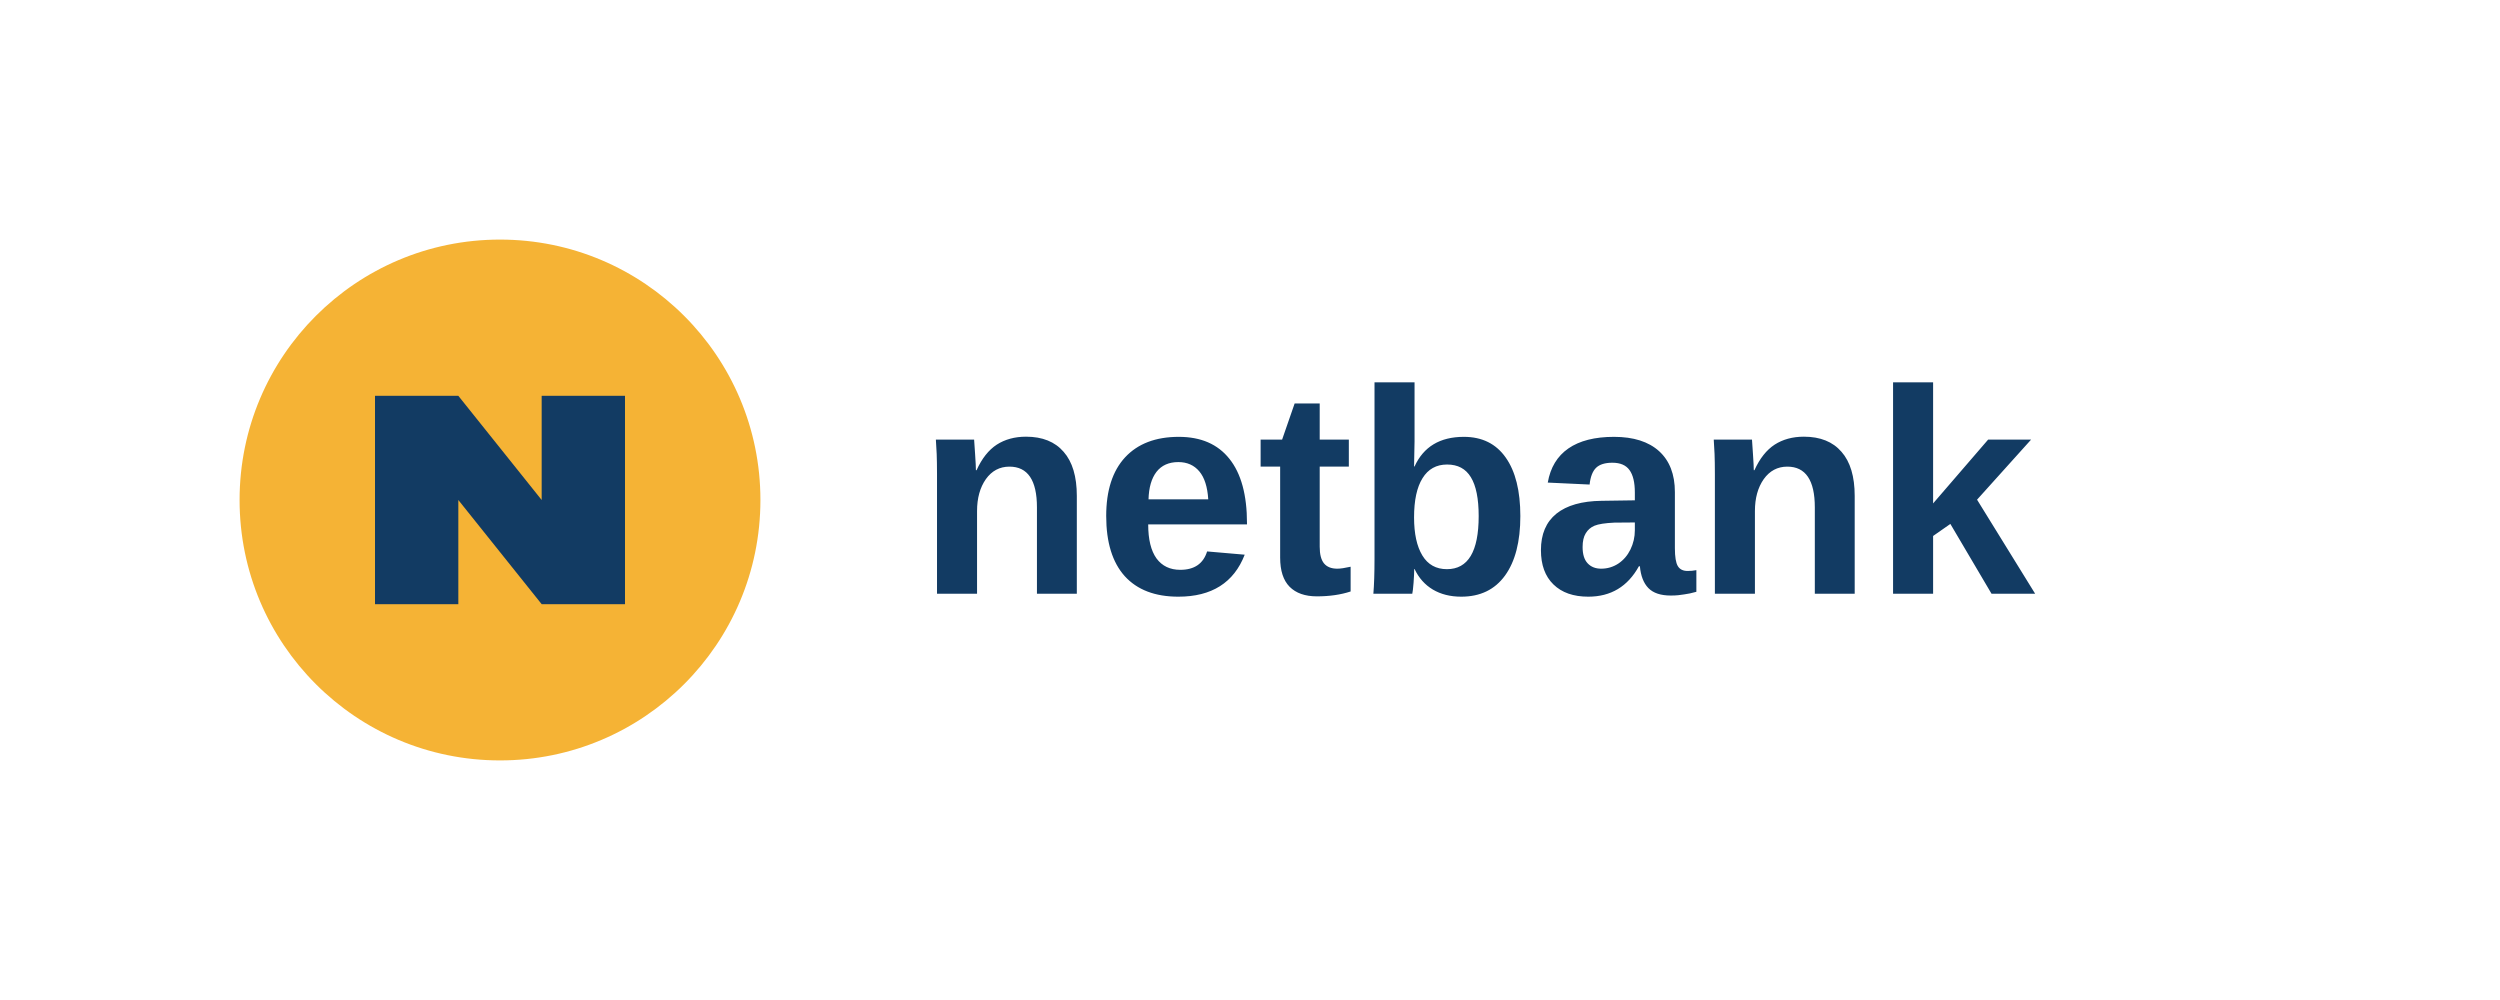
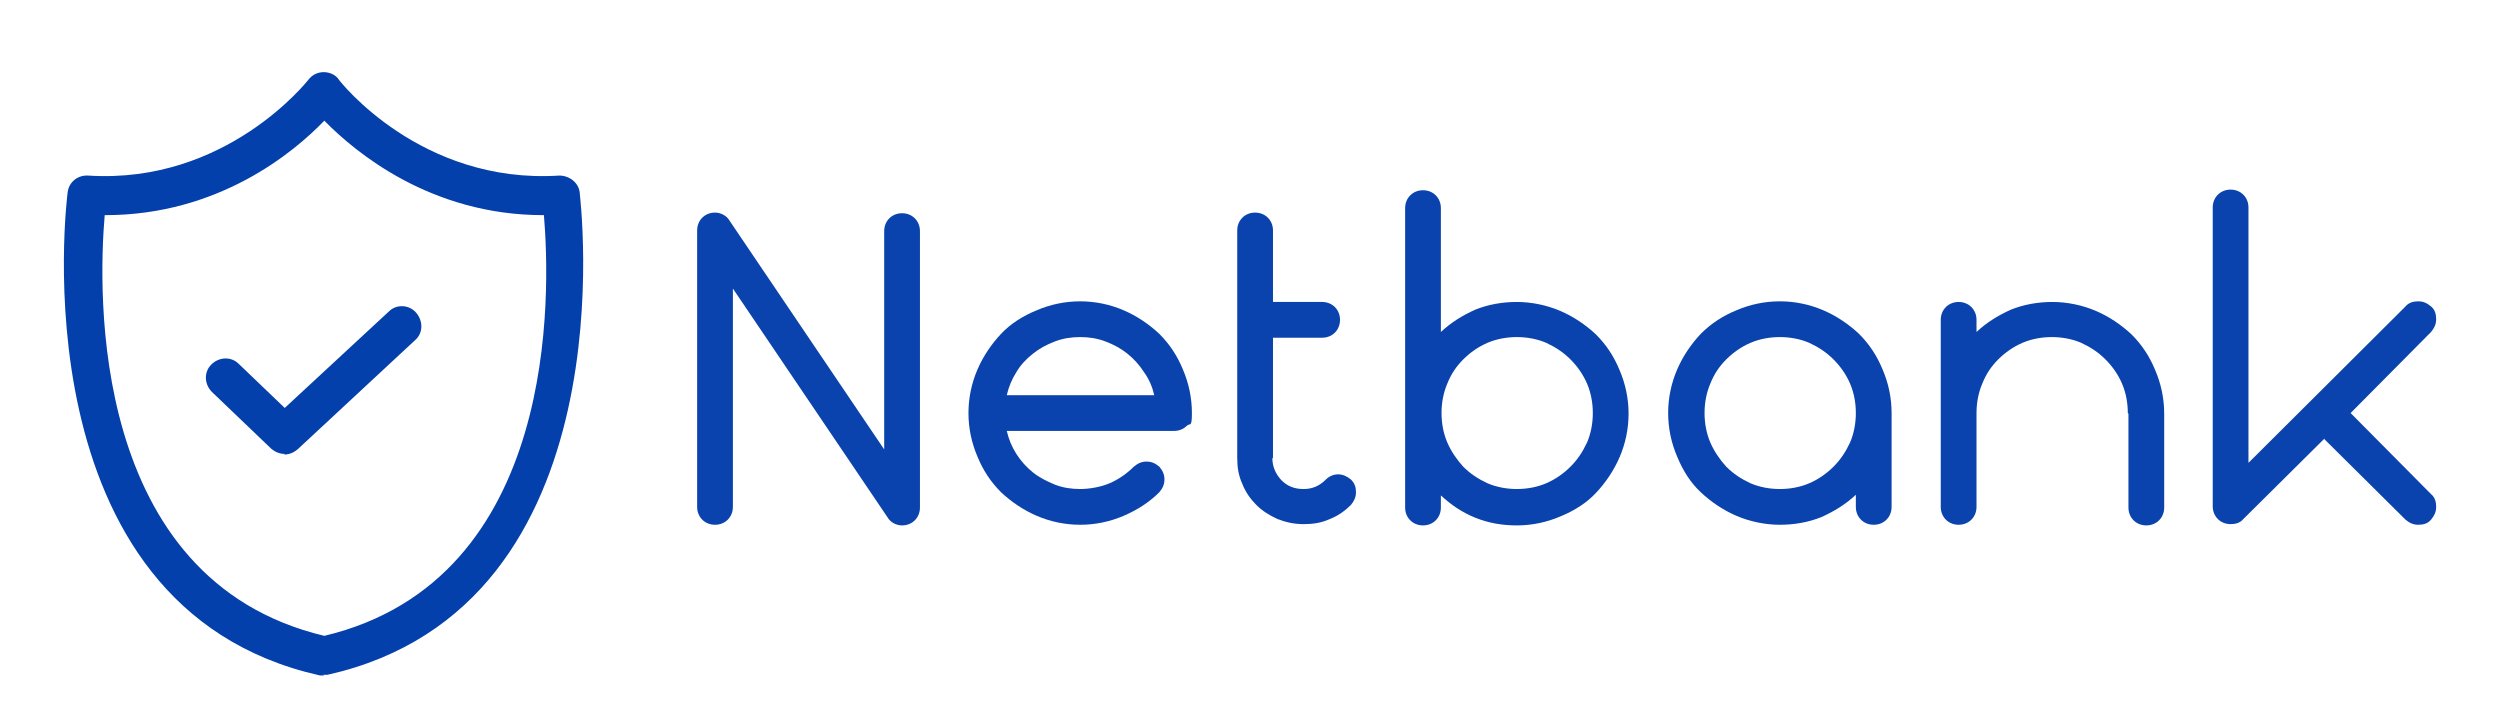
- <svg xmlns="http://www.w3.org/2000/svg" viewBox="0 0 240 96" role="img" aria-label="Netbank">
-   <circle cx="48" cy="48" r="25" fill="#F5B335" />
-   <path d="M36 58V38h8l8 10V38h8v20h-8l-8-10v10Z" fill="#123B63" />
-   <text x="88" y="57" fill="#123B63" font-family="Arial,Helvetica,sans-serif" font-size="28" font-weight="700">netbank</text>
+ <svg xmlns="http://www.w3.org/2000/svg" version="1.1" viewBox="0 0 391.6 113.3">
+   <defs>
+     <style>
+       .cls-1 {
+         fill: #0440ac;
+       }
+ 
+       .cls-2 {
+         fill: #0a43ad;
+       }
+     </style>
+   </defs>
+   <g>
+     <g id="Layer_1">
+       <g>
+         <g>
+           <path class="cls-2" d="M114.8,45.2v34.2c0,.8-.3,1.5-.8,2s-1.2.8-2,.8-1.5-.3-2-.8c-.5-.5-.8-1.2-.8-2v-43.3c0-.8.3-1.5.8-2s1.2-.8,2-.8,1.8.4,2.3,1.3l24.2,35.8v-34.2c0-.8.3-1.5.8-2,.5-.5,1.2-.8,2-.8s1.5.3,2,.8c.5.5.8,1.2.8,2v43.3c0,.8-.3,1.5-.8,2s-1.2.8-2,.8-1.8-.4-2.3-1.3l-24.2-35.8Z" />
+           <path class="cls-2" d="M157.7,67.5c.3,1.3.8,2.5,1.5,3.6.7,1.1,1.6,2.1,2.6,2.9,1,.8,2.2,1.4,3.4,1.9,1.3.5,2.6.7,4,.7s3.2-.3,4.6-.9c1.4-.6,2.7-1.5,3.8-2.6.6-.5,1.2-.8,2-.8s1.4.3,2,.8c.5.6.8,1.2.8,2s-.3,1.4-.8,2c-1.6,1.6-3.5,2.8-5.6,3.7s-4.4,1.4-6.8,1.4-4.7-.5-6.8-1.4c-2.1-.9-4-2.2-5.6-3.7-1.6-1.6-2.8-3.4-3.7-5.6-.9-2.1-1.4-4.4-1.4-6.8s.5-4.7,1.4-6.8c.9-2.1,2.2-4,3.7-5.6s3.4-2.8,5.6-3.7c2.1-.9,4.4-1.4,6.8-1.4s4.7.5,6.8,1.4c2.1.9,4,2.2,5.6,3.7,1.6,1.6,2.8,3.4,3.7,5.6.9,2.1,1.4,4.4,1.4,6.8s-.3,1.5-.8,2-1.2.8-2,.8h-26.2ZM180.8,61.9c-.3-1.3-.8-2.5-1.6-3.6-.7-1.1-1.6-2.1-2.6-2.9-1-.8-2.1-1.4-3.4-1.9-1.3-.5-2.6-.7-4-.7s-2.7.2-4,.7c-1.3.5-2.4,1.1-3.4,1.9-1,.8-1.9,1.7-2.6,2.9-.7,1.1-1.2,2.3-1.5,3.6h23.1Z" />
+           <path class="cls-2" d="M199.3,71.7c0,1.4.5,2.5,1.4,3.5,1,1,2.1,1.4,3.5,1.4s2.5-.5,3.5-1.5c.5-.5,1.2-.8,1.9-.8s1.4.3,2,.8c.6.6.8,1.2.8,2s-.3,1.4-.8,2c-.9.9-2,1.7-3.3,2.2-1.3.6-2.6.8-4.1.8s-2.8-.3-4.1-.8c-1.3-.6-2.4-1.3-3.3-2.2-.9-.9-1.7-2-2.2-3.3-.6-1.3-.8-2.6-.8-4.1v-35.6c0-.8.3-1.5.8-2s1.2-.8,2-.8,1.5.3,2,.8c.5.5.8,1.2.8,2v11.2h7.7c.8,0,1.5.3,2,.8s.8,1.2.8,2-.3,1.5-.8,2c-.5.5-1.2.8-2,.8h-7.7v18.9Z" />
+           <path class="cls-2" d="M220.1,64.7v-32.1c0-.8.3-1.5.8-2,.5-.5,1.2-.8,2-.8s1.5.3,2,.8c.5.5.8,1.2.8,2v19.4c1.6-1.5,3.4-2.6,5.4-3.5,2-.8,4.2-1.2,6.5-1.2s4.7.5,6.8,1.4c2.1.9,4,2.2,5.6,3.7,1.6,1.6,2.8,3.4,3.7,5.6.9,2.1,1.4,4.4,1.4,6.8s-.5,4.7-1.4,6.8c-.9,2.1-2.2,4-3.7,5.6s-3.4,2.8-5.6,3.7c-2.1.9-4.4,1.4-6.8,1.4s-4.5-.4-6.5-1.2c-2-.8-3.8-2-5.4-3.5v1.9c0,.8-.3,1.5-.8,2-.5.5-1.2.8-2,.8s-1.5-.3-2-.8c-.5-.5-.8-1.2-.8-2v-14.7ZM237.6,76.6c1.6,0,3.2-.3,4.6-.9,1.4-.6,2.7-1.5,3.8-2.6,1.1-1.1,1.9-2.3,2.6-3.8.6-1.4.9-3,.9-4.6s-.3-3.2-.9-4.6c-.6-1.4-1.5-2.7-2.6-3.8-1.1-1.1-2.3-1.9-3.8-2.6-1.4-.6-3-.9-4.6-.9s-3.2.3-4.6.9c-1.4.6-2.7,1.5-3.8,2.6-1.1,1.1-1.9,2.3-2.5,3.8-.6,1.4-.9,3-.9,4.6s.3,3.2.9,4.6c.6,1.4,1.5,2.7,2.5,3.8,1.1,1.1,2.3,1.9,3.8,2.6,1.4.6,3,.9,4.6.9Z" />
+           <path class="cls-2" d="M290.7,77.5c-1.6,1.5-3.4,2.6-5.4,3.5-2,.8-4.2,1.2-6.5,1.2s-4.7-.5-6.8-1.4c-2.1-.9-4-2.2-5.6-3.7s-2.8-3.4-3.7-5.6c-.9-2.1-1.4-4.4-1.4-6.8s.5-4.7,1.4-6.8c.9-2.1,2.2-4,3.7-5.6,1.6-1.6,3.4-2.8,5.6-3.7,2.1-.9,4.4-1.4,6.8-1.4s4.7.5,6.8,1.4c2.1.9,4,2.2,5.6,3.7,1.6,1.6,2.8,3.4,3.7,5.6.9,2.1,1.4,4.4,1.4,6.8v14.7c0,.8-.3,1.5-.8,2-.5.5-1.2.8-2,.8s-1.5-.3-2-.8c-.5-.5-.8-1.2-.8-2v-1.9ZM278.8,76.6c1.6,0,3.2-.3,4.6-.9,1.4-.6,2.7-1.5,3.8-2.6,1.1-1.1,1.9-2.3,2.6-3.8.6-1.4.9-3,.9-4.6s-.3-3.2-.9-4.6c-.6-1.4-1.5-2.7-2.6-3.8-1.1-1.1-2.3-1.9-3.8-2.6-1.4-.6-3-.9-4.6-.9s-3.2.3-4.6.9c-1.4.6-2.7,1.5-3.8,2.6-1.1,1.1-1.9,2.3-2.5,3.8-.6,1.4-.9,3-.9,4.6s.3,3.2.9,4.6c.6,1.4,1.5,2.7,2.5,3.8,1.1,1.1,2.3,1.9,3.8,2.6,1.4.6,3,.9,4.6.9Z" />
+           <path class="cls-2" d="M333.3,64.7c0-1.6-.3-3.2-.9-4.6-.6-1.4-1.5-2.7-2.6-3.8-1.1-1.1-2.3-1.9-3.8-2.6-1.4-.6-3-.9-4.6-.9s-3.2.3-4.6.9c-1.4.6-2.7,1.5-3.8,2.6-1.1,1.1-1.9,2.3-2.5,3.8-.6,1.4-.9,3-.9,4.6v14.7c0,.8-.3,1.5-.8,2-.5.5-1.2.8-2,.8s-1.5-.3-2-.8c-.5-.5-.8-1.2-.8-2v-29.3c0-.8.3-1.5.8-2s1.2-.8,2-.8,1.5.3,2,.8.8,1.2.8,2v1.9c1.6-1.5,3.4-2.6,5.4-3.5,2-.8,4.2-1.2,6.5-1.2s4.7.5,6.8,1.4c2.1.9,4,2.2,5.6,3.7,1.6,1.6,2.8,3.4,3.7,5.6.9,2.1,1.4,4.4,1.4,6.8v14.7c0,.8-.3,1.5-.8,2-.5.5-1.2.8-2,.8s-1.5-.3-2-.8c-.5-.5-.8-1.2-.8-2v-14.7Z" />
+           <path class="cls-2" d="M364.1,68.7l-12.7,12.6c-.5.6-1.2.8-2,.8s-1.5-.3-2-.8c-.5-.5-.8-1.2-.8-2v-46.8c0-.8.3-1.5.8-2,.5-.5,1.2-.8,2-.8s1.5.3,2,.8c.5.5.8,1.2.8,2v40l24.6-24.5c.5-.6,1.2-.8,2-.8s1.4.3,2,.8c.6.5.8,1.2.8,2s-.3,1.4-.8,2l-12.6,12.7,12.6,12.7c.6.5.8,1.2.8,2s-.3,1.4-.8,2c-.5.6-1.2.8-2,.8s-1.4-.3-2-.8l-12.7-12.6Z" />
+         </g>
+         <path class="cls-1" d="M50.8,105.8c-.2,0-.4,0-.7,0C2.3,95.1,10.5,30.8,10.6,30.1c.2-1.6,1.6-2.7,3.2-2.6,21.7,1.4,34.4-14.9,34.5-15,.6-.8,1.5-1.2,2.4-1.2.9,0,1.9.4,2.4,1.2.1.2,12.8,16.4,34.5,15,1.6,0,3,1.1,3.2,2.6,0,.6,8.3,64.9-39.5,75.6-.2,0-.4,0-.7,0ZM16.4,33.7c-1,11.8-2.5,57.1,34.4,65.9,36.9-8.8,35.4-54,34.4-65.9h-.1c-17.6,0-29.4-9.8-34.3-14.8-4.8,5-16.6,14.8-34.3,14.8h-.1Z" />
+         <path class="cls-1" d="M44.6,71.1c-.8,0-1.5-.3-2.1-.8l-9.3-8.9c-1.2-1.2-1.3-3.1-.1-4.3,1.2-1.2,3.1-1.3,4.3-.1l7.2,6.9,16.3-15.1c1.2-1.2,3.2-1.1,4.3.2s1.1,3.2-.2,4.3l-18.4,17.1c-.6.5-1.3.8-2.1.8Z" />
+       </g>
+     </g>
+   </g>
</svg>
